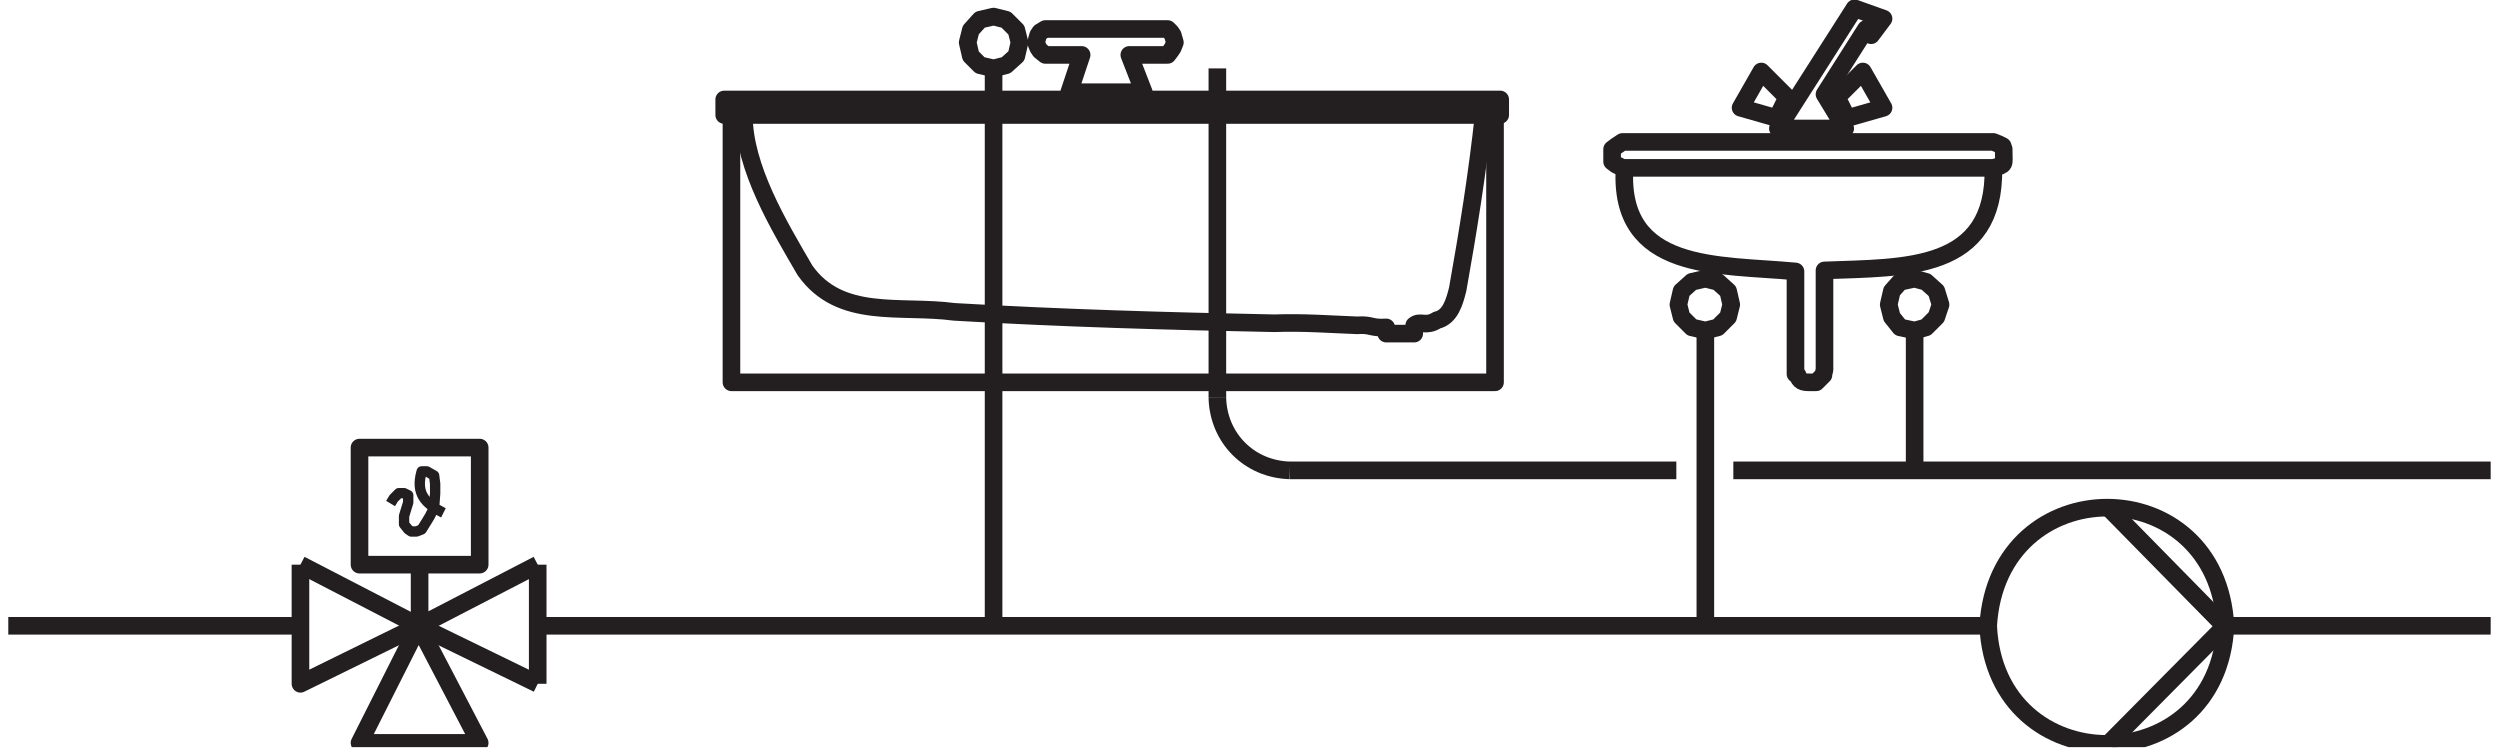
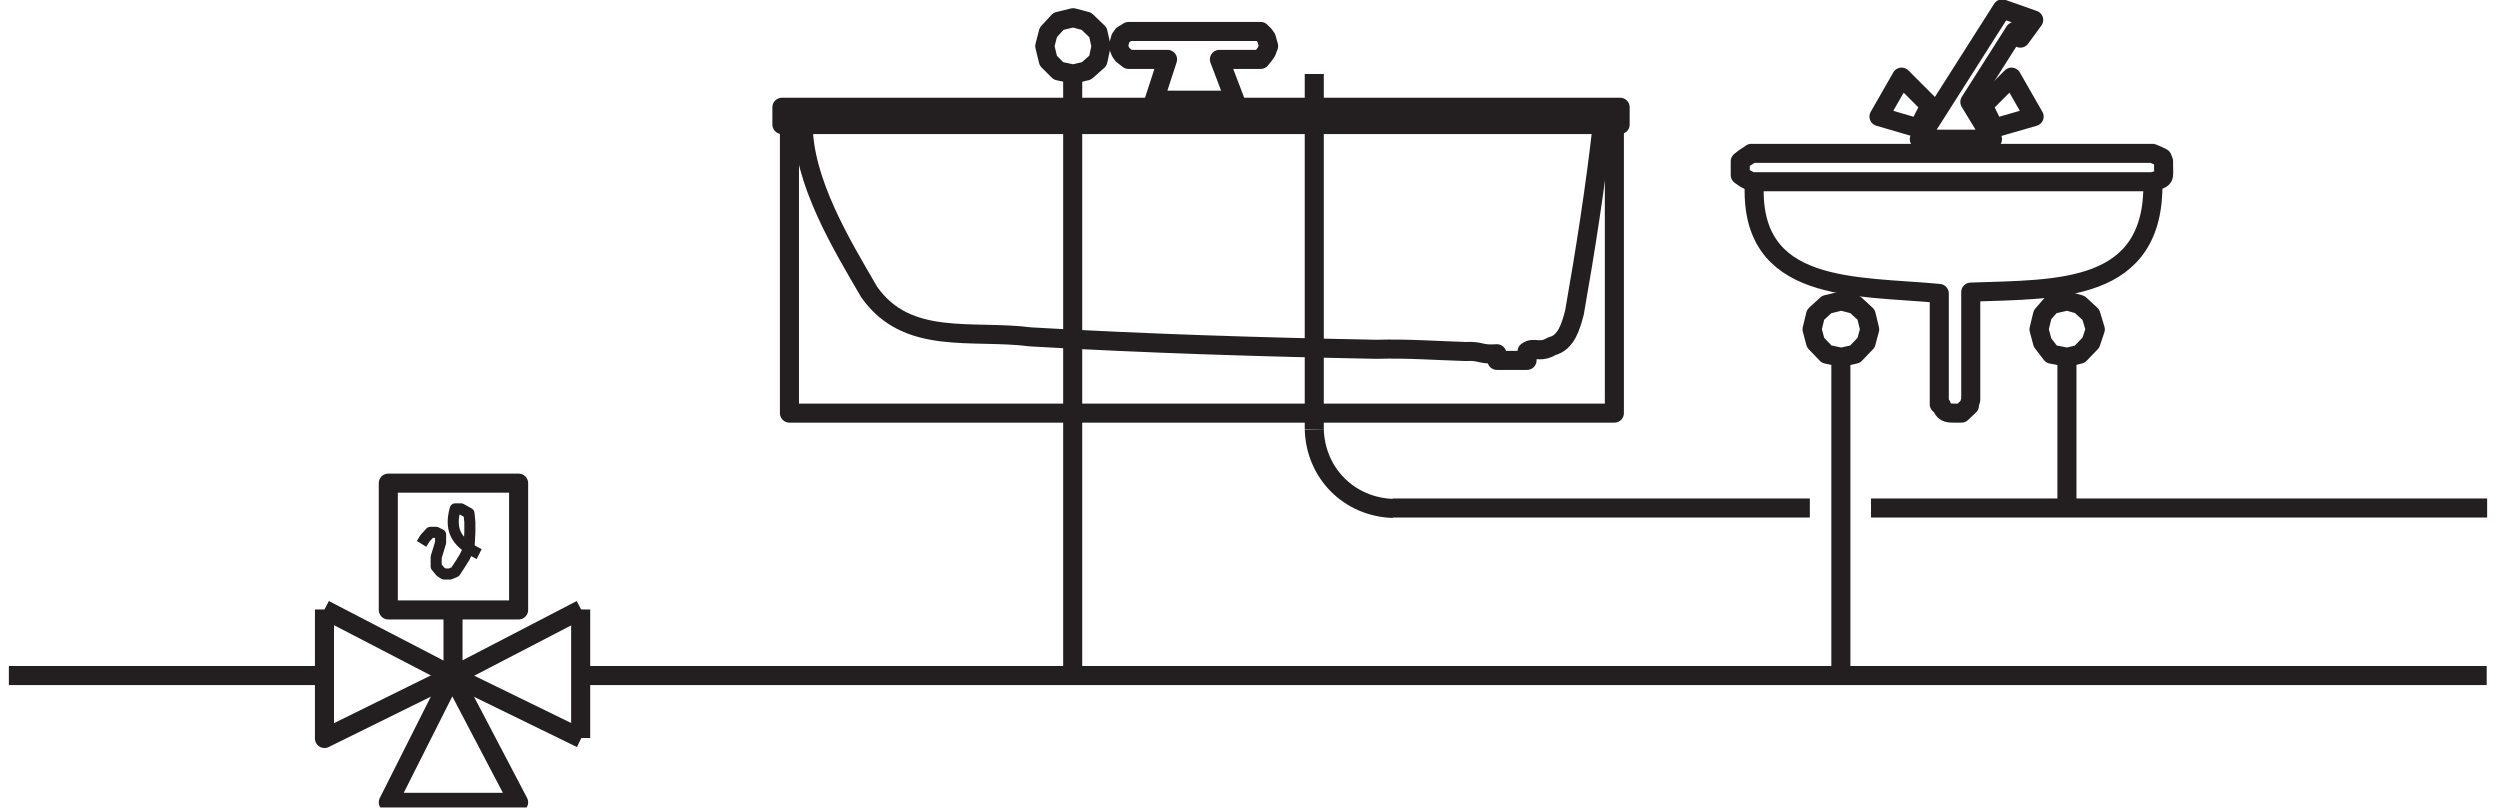
- <svg xmlns="http://www.w3.org/2000/svg" version="1.1" baseProfile="tiny" width="174" height="52" viewBox="9466 15761 2413 727" preserveAspectRatio="xMinYMin slice" fill-rule="evenodd" stroke-width="28.222" stroke-linejoin="round" xml:space="preserve">
+ <svg xmlns="http://www.w3.org/2000/svg" version="1.1" baseProfile="tiny" width="161" height="52" viewBox="0 0 5640 1830" preserveAspectRatio="xMinYMin slice" fill-rule="evenodd" stroke-width="28.222" stroke-linejoin="round" xml:space="preserve">
  <g class="com.sun.star.drawing.ClosedBezierShape">
    <g id="id3">
-       <path fill="none" stroke="rgb(35,31,32)" stroke-width="17" stroke-linejoin="round" d="M 11390,15923 C 11402,15920 11400,15920 11400,15908 L 11400,15905 11399,15902 11395,15900 11390,15898 11032,15898 11029,15900 11026,15902 11022,15905 11022,15917 11026,15920 11032,15923 11390,15923 Z" />
+       <rect class="BoundingBox" stroke="none" fill="none" x="3904" y="324" width="1000" height="109" />
+       <path fill="none" stroke="rgb(35,31,32)" stroke-width="43" stroke-linejoin="round" d="M 4856,410 C 4886,402 4881,402 4881,372 L 4881,364 4878,356 4868,351 4856,346 3951,346 3944,351 3936,356 3926,364 3926,395 3936,402 3951,410 4856,410 Z" />
    </g>
  </g>
  <g class="com.sun.star.drawing.PolyPolygonShape">
    <g id="id4">
-       <path fill="none" stroke="rgb(35,31,32)" stroke-width="17" stroke-linejoin="round" d="M 11137,16055 L 11134,16042 11124,16033 11112,16030 11099,16033 11089,16042 11086,16055 11089,16067 11099,16077 11112,16080 11124,16077 11134,16067 11137,16055 Z" />
+       <rect class="BoundingBox" stroke="none" fill="none" x="4066" y="657" width="175" height="172" />
+       <path fill="none" stroke="rgb(35,31,32)" stroke-width="43" stroke-linejoin="round" d="M 4218,743 L 4210,710 4185,687 4154,679 4121,687 4096,710 4088,743 4096,773 4121,799 4154,806 4185,799 4210,773 4218,743 Z" />
    </g>
  </g>
  <g class="com.sun.star.drawing.OpenBezierShape">
    <g id="id5">
-       <path fill="none" stroke="rgb(35,31,32)" stroke-width="17" stroke-linejoin="round" d="M 11034,15923 C 11028,16024 11125,16016 11199,16023 L 11199,16122 11201,16123 C 11203,16129 11206,16130 11212,16130 L 11219,16130 11226,16123 11226,16122 11227,16118 11227,16022 C 11305,16019 11392,16023 11390,15923" />
-     </g>
-   </g>
-   <g class="com.sun.star.drawing.ClosedBezierShape">
-     <g id="id6">
-       <path fill="none" stroke="rgb(35,31,32)" stroke-width="17" stroke-linejoin="round" d="M 11385,16365 C 11394,16213 11606,16213 11614,16365 11607,16517 11392,16517 11385,16365 Z" />
+       <rect class="BoundingBox" stroke="none" fill="none" x="3935" y="387" width="945" height="568" />
+       <path fill="none" stroke="rgb(35,31,32)" stroke-width="43" stroke-linejoin="round" d="M 3958,409 C 3943,664 4188,644 4375,662 L 4375,912 4380,915 C 4385,930 4392,932 4408,932 L 4425,932 4443,915 4443,912 4446,902 4446,659 C 4643,652 4862,662 4857,409" />
    </g>
  </g>
  <g class="com.sun.star.drawing.LineShape">
-     <g id="id7">
-       <path fill="none" stroke="rgb(35,31,32)" stroke-width="17" stroke-linejoin="round" d="M 11614,16365 L 11501,16479" />
-     </g>
-   </g>
-   <g class="com.sun.star.drawing.LineShape">
-     <g id="id8">
-       <path fill="none" stroke="rgb(35,31,32)" stroke-width="17" stroke-linejoin="round" d="M 9985,16421 L 9985,16306" />
+     <g id="id6">
+       <rect class="BoundingBox" stroke="none" fill="none" x="1288" y="1353" width="45" height="335" />
+       <path fill="none" stroke="rgb(35,31,32)" stroke-width="43" stroke-linejoin="round" d="M 1310,1665 L 1310,1375" />
    </g>
  </g>
  <g class="com.sun.star.drawing.PolyLineShape">
+     <g id="id7">
+       <rect class="BoundingBox" stroke="none" fill="none" x="710" y="1353" width="624" height="336" />
+       <path fill="none" stroke="rgb(35,31,32)" stroke-width="43" stroke-linejoin="round" d="M 732,1375 L 732,1666 1020,1524 1311,1666" />
+     </g>
+   </g>
+   <g class="com.sun.star.drawing.PolyPolygonShape">
+     <g id="id8">
+       <rect class="BoundingBox" stroke="none" fill="none" x="854" y="1502" width="339" height="331" />
+       <path fill="none" stroke="rgb(35,31,32)" stroke-width="43" stroke-linejoin="round" d="M 876,1810 L 1020,1524 1170,1810 876,1810 Z" />
+     </g>
+   </g>
+   <g class="com.sun.star.drawing.PolyPolygonShape">
    <g id="id9">
-       <path fill="none" stroke="rgb(35,31,32)" stroke-width="17" stroke-linejoin="round" d="M 9756,16306 L 9756,16421 9870,16365 9985,16421" />
+       <rect class="BoundingBox" stroke="none" fill="none" x="854" y="1068" width="339" height="331" />
+       <path fill="none" stroke="rgb(35,31,32)" stroke-width="43" stroke-linejoin="round" d="M 1170,1376 L 876,1376 876,1090 1170,1090 1170,1376 Z" />
    </g>
  </g>
  <g class="com.sun.star.drawing.PolyPolygonShape">
    <g id="id10">
-       <path fill="none" stroke="rgb(35,31,32)" stroke-width="17" stroke-linejoin="round" d="M 9813,16478 L 9870,16365 9929,16478 9813,16478 Z" />
-     </g>
-   </g>
-   <g class="com.sun.star.drawing.PolyPolygonShape">
-     <g id="id11">
-       <path fill="none" stroke="rgb(35,31,32)" stroke-width="17" stroke-linejoin="round" d="M 9929,16306 L 9813,16306 9813,16193 9929,16193 9929,16306 Z" />
+       <rect class="BoundingBox" stroke="none" fill="none" x="854" y="1353" width="45" height="45" />
    </g>
  </g>
  <g class="com.sun.star.drawing.LineShape">
-     <g id="id12">
-       <path fill="none" stroke="rgb(35,31,32)" stroke-width="17" stroke-linejoin="round" d="M 9813,16306 L 9813,16306 Z" />
+     <g id="id11">
+       <rect class="BoundingBox" stroke="none" fill="none" x="710" y="1353" width="334" height="195" />
+       <path fill="none" stroke="rgb(35,31,32)" stroke-width="43" stroke-linejoin="round" d="M 732,1375 L 1021,1525" />
    </g>
  </g>
-   <g class="com.sun.star.drawing.LineShape">
+   <g class="com.sun.star.drawing.OpenBezierShape">
+     <g id="id12">
+       <rect class="BoundingBox" stroke="none" fill="none" x="938" y="1135" width="157" height="174" />
+       <path fill="none" stroke="rgb(35,31,32)" stroke-width="25" stroke-linejoin="round" d="M 951,1227 L 959,1214 971,1201 984,1201 994,1206 994,1224 984,1257 984,1278 994,1290 1002,1295 1015,1295 1027,1290 1040,1270 1048,1257 1058,1237 1060,1201 1060,1178 1058,1158 1040,1148 1027,1148 C 1012,1201 1035,1227 1081,1250" />
+     </g>
+   </g>
+   <g class="com.sun.star.drawing.PolyLineShape">
    <g id="id13">
-       <path fill="none" stroke="rgb(35,31,32)" stroke-width="17" stroke-linejoin="round" d="M 9756,16306 L 9870,16365" />
+       <rect class="BoundingBox" stroke="none" fill="none" x="1000" y="1353" width="334" height="195" />
+       <path fill="none" stroke="rgb(35,31,32)" stroke-width="43" stroke-linejoin="round" d="M 1022,1375 L 1022,1525 1311,1375" />
    </g>
  </g>
  <g class="com.sun.star.drawing.OpenBezierShape">
    <g id="id14">
-       <path fill="none" stroke="rgb(35,31,32)" stroke-width="10" stroke-linejoin="round" d="M 9843,16247 L 9846,16242 9851,16237 9856,16237 9860,16239 9860,16246 9856,16259 9856,16267 9860,16272 9863,16274 9868,16274 9873,16272 9878,16264 9881,16259 9885,16251 9886,16237 9886,16228 9885,16220 9878,16216 9873,16216 C 9867,16237 9876,16247 9894,16256" />
+       <rect class="BoundingBox" stroke="none" fill="none" x="1790" y="258" width="1848" height="578" />
+       <path fill="none" stroke="rgb(35,31,32)" stroke-width="43" stroke-linejoin="round" d="M 1812,280 C 1812,409 1898,551 1961,659 2047,781 2193,743 2325,760 2585,775 2845,783 3105,788 3178,786 3238,791 3307,793 3342,791 3339,801 3377,798 L 3377,813 3445,813 3445,793 C 3461,781 3473,798 3501,781 3534,773 3544,735 3552,705 3577,563 3599,422 3615,280" />
    </g>
  </g>
  <g class="com.sun.star.drawing.PolyLineShape">
    <g id="id15">
-       <path fill="none" stroke="rgb(35,31,32)" stroke-width="17" stroke-linejoin="round" d="M 9871,16306 L 9871,16365 9985,16306" />
+       <rect class="BoundingBox" stroke="none" fill="none" x="1759" y="258" width="1906" height="697" />
+       <path fill="none" stroke="rgb(35,31,32)" stroke-width="43" stroke-linejoin="round" d="M 1781,280 L 1781,932 3642,932 3642,280" />
    </g>
  </g>
-   <g class="com.sun.star.drawing.LineShape">
+   <g class="com.sun.star.drawing.PolyPolygonShape">
    <g id="id16">
-       <path fill="none" stroke="rgb(35,31,32)" stroke-width="17" stroke-linejoin="round" d="M 11500,16250 L 11613,16365" />
+       <rect class="BoundingBox" stroke="none" fill="none" x="2501" y="49" width="384" height="200" />
+       <path fill="none" stroke="rgb(35,31,32)" stroke-width="43" stroke-linejoin="round" d="M 2786,226 L 2751,134 2844,134 2852,124 2857,117 2862,104 2857,86 2852,79 2844,71 2546,71 2533,79 2528,86 2523,104 2528,117 2533,124 2546,134 2634,134 2604,226 2786,226 Z" />
    </g>
  </g>
-   <g class="com.sun.star.drawing.OpenBezierShape">
+   <g class="com.sun.star.drawing.PolyPolygonShape">
    <g id="id17">
-       <path fill="none" stroke="rgb(35,31,32)" stroke-width="17" stroke-linejoin="round" d="M 10184,15872 C 10184,15923 10218,15979 10243,16022 10277,16070 10335,16055 10387,16062 10490,16068 10593,16071 10696,16073 10725,16072 10749,16074 10776,16075 10790,16074 10789,16078 10804,16077 L 10804,16083 10831,16083 10831,16075 C 10837,16070 10842,16077 10853,16070 10866,16067 10870,16052 10873,16040 10883,15984 10892,15928 10898,15872" />
+       <rect class="BoundingBox" stroke="none" fill="none" x="1742" y="220" width="1936" height="84" />
+       <path fill="none" stroke="rgb(35,31,32)" stroke-width="43" stroke-linejoin="round" d="M 1764,281 L 3655,281 3655,242 1764,242 1764,281 Z" />
    </g>
  </g>
-   <g class="com.sun.star.drawing.PolyLineShape">
+   <g class="com.sun.star.drawing.PolyPolygonShape">
    <g id="id18">
-       <path fill="none" stroke="rgb(35,31,32)" stroke-width="17" stroke-linejoin="round" d="M 10172,15872 L 10172,16130 10909,16130 10909,15872" />
+       <rect class="BoundingBox" stroke="none" fill="none" x="3632" y="258" width="45" height="45" />
    </g>
  </g>
  <g class="com.sun.star.drawing.PolyPolygonShape">
    <g id="id19">
-       <path fill="none" stroke="rgb(35,31,32)" stroke-width="17" stroke-linejoin="round" d="M 10570,15850 L 10556,15814 10593,15814 10596,15810 10598,15807 10600,15802 10598,15795 10596,15792 10593,15789 10475,15789 10470,15792 10468,15795 10466,15802 10468,15807 10470,15810 10475,15814 10510,15814 10498,15850 10570,15850 Z" />
+       <rect class="BoundingBox" stroke="none" fill="none" x="2335" y="18" width="172" height="172" />
+       <path fill="none" stroke="rgb(35,31,32)" stroke-width="43" stroke-linejoin="round" d="M 2484,104 L 2477,73 2451,48 2421,40 2388,48 2365,73 2357,104 2365,137 2388,160 2421,167 2451,160 2477,137 2484,104 Z" />
    </g>
  </g>
  <g class="com.sun.star.drawing.PolyPolygonShape">
    <g id="id20">
-       <path fill="none" stroke="rgb(35,31,32)" stroke-width="17" stroke-linejoin="round" d="M 10165,15872 L 10914,15872 10914,15857 10165,15857 10165,15872 Z" />
+       <rect class="BoundingBox" stroke="none" fill="none" x="4578" y="657" width="172" height="172" />
+       <path fill="none" stroke="rgb(35,31,32)" stroke-width="43" stroke-linejoin="round" d="M 4727,743 L 4717,710 4692,687 4664,679 4628,687 4608,710 4600,743 4608,773 4628,799 4664,806 4692,799 4717,773 4727,743 Z" />
    </g>
  </g>
-   <g class="com.sun.star.drawing.LineShape">
+   <g class="com.sun.star.drawing.PolyPolygonShape">
    <g id="id21">
-       <path fill="none" stroke="rgb(35,31,32)" stroke-width="17" stroke-linejoin="round" d="M 10914,15872 L 10914,15872 Z" />
+       <rect class="BoundingBox" stroke="none" fill="none" x="4308" y="-2" width="303" height="339" />
+       <path fill="none" stroke="rgb(35,31,32)" stroke-width="43" stroke-linejoin="round" d="M 4330,314 L 4495,314 4444,230 4545,71 4558,86 4588,45 4517,20 4330,314 Z" />
    </g>
  </g>
  <g class="com.sun.star.drawing.PolyPolygonShape">
    <g id="id22">
-       <path fill="none" stroke="rgb(35,31,32)" stroke-width="17" stroke-linejoin="round" d="M 10450,15802 L 10447,15790 10437,15780 10425,15777 10412,15780 10403,15790 10400,15802 10403,15815 10412,15824 10425,15827 10437,15824 10447,15815 10450,15802 Z" />
+       <rect class="BoundingBox" stroke="none" fill="none" x="4217" y="152" width="160" height="160" />
+       <path fill="none" stroke="rgb(35,31,32)" stroke-width="43" stroke-linejoin="round" d="M 4290,174 L 4354,238 4328,289 4239,263 4290,174 Z" />
    </g>
  </g>
  <g class="com.sun.star.drawing.PolyPolygonShape">
    <g id="id23">
-       <path fill="none" stroke="rgb(35,31,32)" stroke-width="17" stroke-linejoin="round" d="M 11339,16055 L 11335,16042 11325,16033 11314,16030 11300,16033 11292,16042 11289,16055 11292,16067 11300,16077 11314,16080 11325,16077 11335,16067 11339,16055 Z" />
+       <rect class="BoundingBox" stroke="none" fill="none" x="4452" y="152" width="160" height="160" />
+       <path fill="none" stroke="rgb(35,31,32)" stroke-width="43" stroke-linejoin="round" d="M 4538,174 L 4474,238 4499,289 4589,263 4538,174 Z" />
    </g>
  </g>
-   <g class="com.sun.star.drawing.PolyPolygonShape">
+   <g class="com.sun.star.drawing.LineShape">
    <g id="id24">
-       <path fill="none" stroke="rgb(35,31,32)" stroke-width="17" stroke-linejoin="round" d="M 11182,15885 L 11247,15885 11227,15852 11267,15789 11272,15795 11284,15779 11256,15769 11182,15885 Z" />
+       <rect class="BoundingBox" stroke="none" fill="none" x="1288" y="1502" width="4345" height="45" />
+       <path fill="none" stroke="rgb(35,31,32)" stroke-width="43" stroke-linejoin="round" d="M 1310,1524 L 5610,1524" />
    </g>
  </g>
-   <g class="com.sun.star.drawing.PolyPolygonShape">
+   <g class="com.sun.star.drawing.LineShape">
    <g id="id25">
-       <path fill="none" stroke="rgb(35,31,32)" stroke-width="17" stroke-linejoin="round" d="M 11166,15830 L 11191,15855 11181,15875 11146,15865 11166,15830 Z" />
+       <rect class="BoundingBox" stroke="none" fill="none" x="4131" y="783" width="45" height="764" />
+       <path fill="none" stroke="rgb(35,31,32)" stroke-width="43" stroke-linejoin="round" d="M 4153,805 L 4153,1524" />
    </g>
  </g>
-   <g class="com.sun.star.drawing.PolyPolygonShape">
+   <g class="com.sun.star.drawing.LineShape">
    <g id="id26">
-       <path fill="none" stroke="rgb(35,31,32)" stroke-width="17" stroke-linejoin="round" d="M 11264,15830 L 11239,15855 11249,15875 11284,15865 11264,15830 Z" />
+       <rect class="BoundingBox" stroke="none" fill="none" x="2398" y="145" width="45" height="1403" />
+       <path fill="none" stroke="rgb(35,31,32)" stroke-width="43" stroke-linejoin="round" d="M 2420,167 L 2420,1525" />
    </g>
  </g>
  <g class="com.sun.star.drawing.LineShape">
    <g id="id27">
-       <path fill="none" stroke="rgb(35,31,32)" stroke-width="17" stroke-linejoin="round" d="M 9985,16365 L 11385,16365" />
+       <rect class="BoundingBox" stroke="none" fill="none" x="-2" y="1502" width="759" height="45" />
+       <path fill="none" stroke="rgb(35,31,32)" stroke-width="43" stroke-linejoin="round" d="M 734,1524 L 20,1524" />
    </g>
  </g>
  <g class="com.sun.star.drawing.LineShape">
    <g id="id28">
-       <path fill="none" stroke="rgb(35,31,32)" stroke-width="17" stroke-linejoin="round" d="M 11112,16080 L 11112,16365" />
+       <rect class="BoundingBox" stroke="none" fill="none" x="2943" y="145" width="45" height="847" />
+       <path fill="none" stroke="rgb(35,31,32)" stroke-width="43" stroke-linejoin="round" d="M 2965,167 L 2965,969" />
    </g>
  </g>
  <g class="com.sun.star.drawing.LineShape">
    <g id="id29">
-       <path fill="none" stroke="rgb(35,31,32)" stroke-width="17" stroke-linejoin="round" d="M 10425,15827 L 10425,16365" />
+       <rect class="BoundingBox" stroke="none" fill="none" x="3120" y="1124" width="986" height="45" />
+       <path fill="none" stroke="rgb(35,31,32)" stroke-width="43" stroke-linejoin="round" d="M 3142,1146 L 4083,1146" />
    </g>
  </g>
  <g class="com.sun.star.drawing.LineShape">
    <g id="id30">
-       <path fill="none" stroke="rgb(35,31,32)" stroke-width="17" stroke-linejoin="round" d="M 9757,16365 L 9474,16365" />
+       <rect class="BoundingBox" stroke="none" fill="none" x="4641" y="783" width="45" height="386" />
+       <path fill="none" stroke="rgb(35,31,32)" stroke-width="43" stroke-linejoin="round" d="M 4663,805 L 4663,1146" />
    </g>
  </g>
-   <g class="com.sun.star.drawing.LineShape">
+   <g class="com.sun.star.drawing.PolyPolygonShape">
    <g id="id31">
-       <path fill="none" stroke="rgb(35,31,32)" stroke-width="17" stroke-linejoin="round" d="M 10641,15827 L 10641,16145" />
+       <rect class="BoundingBox" stroke="none" fill="none" x="4641" y="1124" width="45" height="45" />
    </g>
  </g>
  <g class="com.sun.star.drawing.LineShape">
    <g id="id32">
-       <path fill="none" stroke="rgb(35,31,32)" stroke-width="17" stroke-linejoin="round" d="M 10711,16215 L 11084,16215" />
-     </g>
-   </g>
-   <g class="com.sun.star.drawing.LineShape">
-     <g id="id33">
-       <path fill="none" stroke="rgb(35,31,32)" stroke-width="17" stroke-linejoin="round" d="M 11314,16080 L 11314,16215" />
-     </g>
-   </g>
-   <g class="com.sun.star.drawing.LineShape">
-     <g id="id34">
-       <path fill="none" stroke="rgb(35,31,32)" stroke-width="17" stroke-linejoin="round" d="M 11314,16215 L 11314,16215 Z" />
-     </g>
-   </g>
-   <g class="com.sun.star.drawing.LineShape">
-     <g id="id35">
-       <path fill="none" stroke="rgb(35,31,32)" stroke-width="17" stroke-linejoin="round" d="M 11870,16215 L 11139,16215" />
-     </g>
-   </g>
-   <g class="com.sun.star.drawing.LineShape">
-     <g id="id36">
-       <path fill="none" stroke="rgb(35,31,32)" stroke-width="17" stroke-linejoin="round" d="M 11612,16365 L 11870,16365" />
+       <rect class="BoundingBox" stroke="none" fill="none" x="4199" y="1124" width="1435" height="45" />
+       <path fill="none" stroke="rgb(35,31,32)" stroke-width="43" stroke-linejoin="round" d="M 5611,1146 L 4221,1146" />
    </g>
  </g>
  <g class="com.sun.star.drawing.OpenBezierShape">
-     <g id="id37">
-       <path fill="none" stroke="rgb(35,31,32)" stroke-width="17" stroke-linejoin="round" d="M 10641,16145 C 10642,16184 10672,16214 10711,16215" />
+     <g id="id33">
+       <rect class="BoundingBox" stroke="none" fill="none" x="2943" y="947" width="223" height="223" />
+       <path fill="none" stroke="rgb(35,31,32)" stroke-width="43" stroke-linejoin="round" d="M 2965,969 C 2968,1068 3044,1144 3143,1147" />
    </g>
  </g>
</svg>
